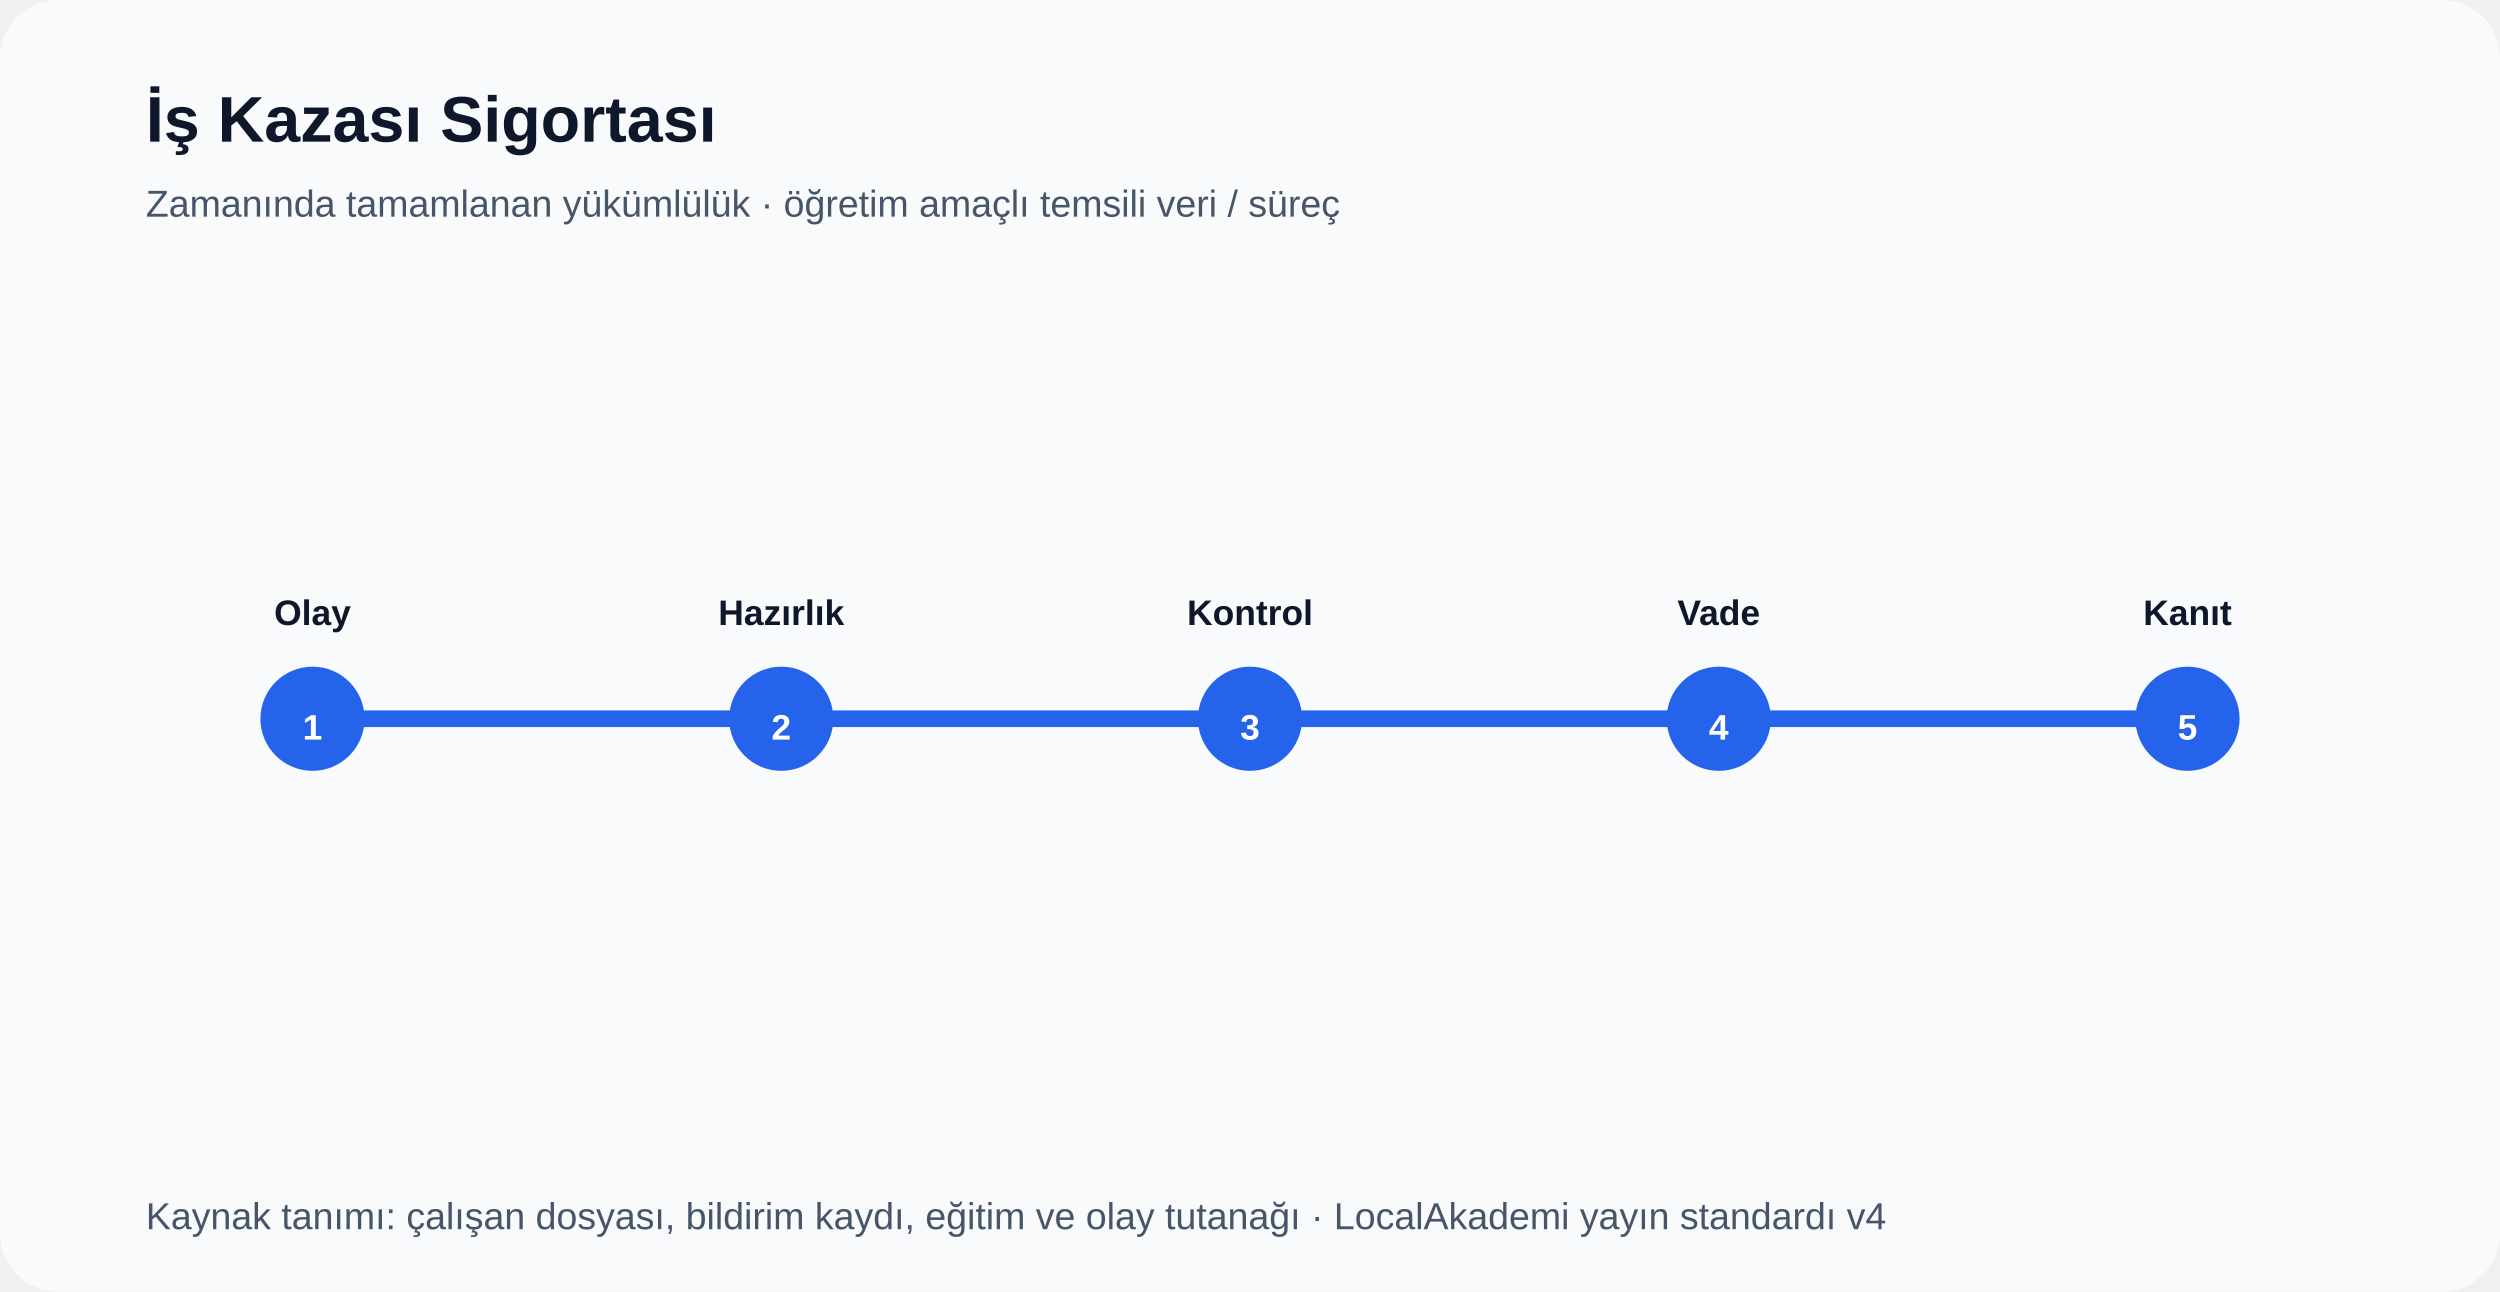
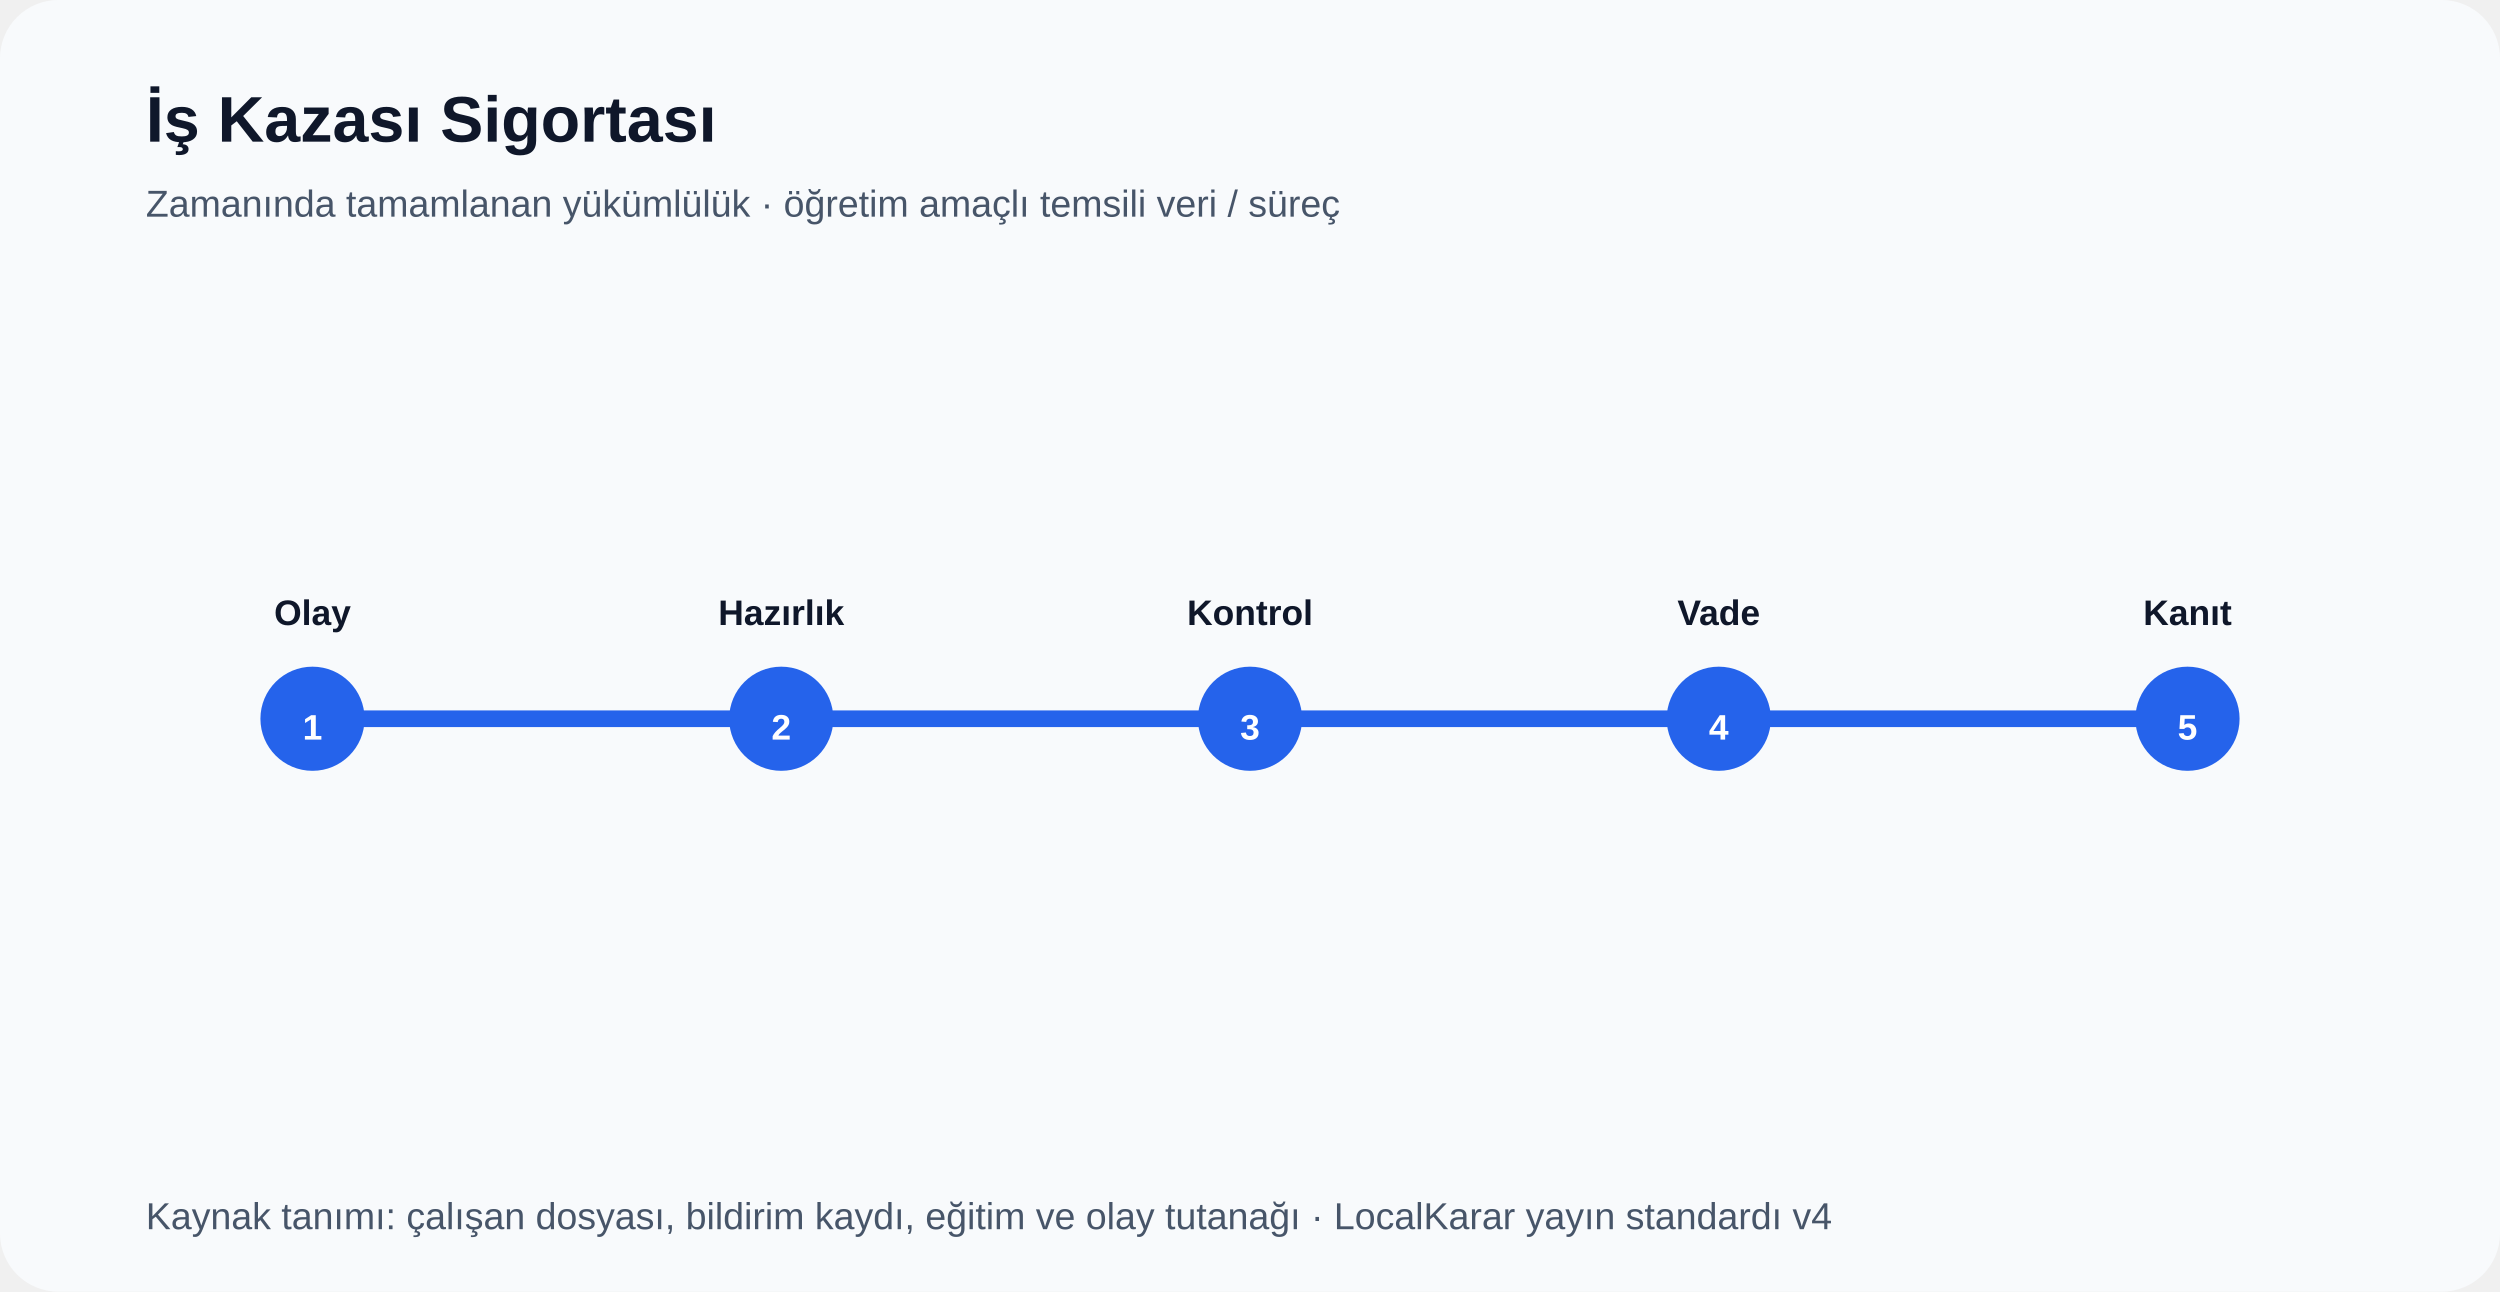
<svg xmlns="http://www.w3.org/2000/svg" width="1200" height="620" viewBox="0 0 1200 620" role="img" aria-labelledby="title desc" data-visual-kind="timeline" data-fingerprint="e48accbc4d0a2056" data-series-labels="Olay|Hazırlık|Kontrol|Vade|Kanıt">
  <defs>
    <marker id="arrow" markerWidth="10" markerHeight="10" refX="8" refY="3" orient="auto">
      <path d="M0,0 L0,6 L9,3 z" fill="#2563eb" />
    </marker>
  </defs>
  <style>.title{font:700 31px Arial;fill:#0f172a}.subtitle{font:18px Arial;fill:#475569}.axis{font:16px Arial;fill:#475569}.label{font:700 17px Arial;fill:#0f172a}.value{font:700 15px Arial;fill:#334155}.white{font:700 17px Arial;fill:white}</style>
  <rect width="1200" height="620" rx="28" fill="#f8fafc" />
  <text x="70" y="68" class="title">İş Kazası Sigortası</text>
  <text x="70" y="104" class="subtitle">Zamanında tamamlanan yükümlülük · öğretim amaçlı temsili veri / süreç</text>
  <line x1="130" y1="345" x2="1070" y2="345" stroke="#2563eb" stroke-width="8" />
  <circle cx="150" cy="345" r="25" fill="#2563eb" />
  <text x="150" y="300" text-anchor="middle" class="label">Olay</text>
  <text x="150" y="355" text-anchor="middle" class="white">1</text>
  <circle cx="375" cy="345" r="25" fill="#2563eb" />
  <text x="375" y="300" text-anchor="middle" class="label">Hazırlık</text>
  <text x="375" y="355" text-anchor="middle" class="white">2</text>
  <circle cx="600" cy="345" r="25" fill="#2563eb" />
  <text x="600" y="300" text-anchor="middle" class="label">Kontrol</text>
  <text x="600" y="355" text-anchor="middle" class="white">3</text>
  <circle cx="825" cy="345" r="25" fill="#2563eb" />
  <text x="825" y="300" text-anchor="middle" class="label">Vade</text>
  <text x="825" y="355" text-anchor="middle" class="white">4</text>
  <circle cx="1050" cy="345" r="25" fill="#2563eb" />
  <text x="1050" y="300" text-anchor="middle" class="label">Kanıt</text>
  <text x="1050" y="355" text-anchor="middle" class="white">5</text>
-   <text x="70" y="590" class="subtitle">Kaynak tanımı: çalışan dosyası, bildirim kaydı, eğitim ve olay tutanağı · LocalAkademi yayın standardı v4</text>
+   <text x="70" y="590" class="subtitle">Kaynak tanımı: çalışan dosyası, bildirim kaydı, eğitim ve olay tutanağı · LocalKarar yayın standardı v4</text>
</svg>
